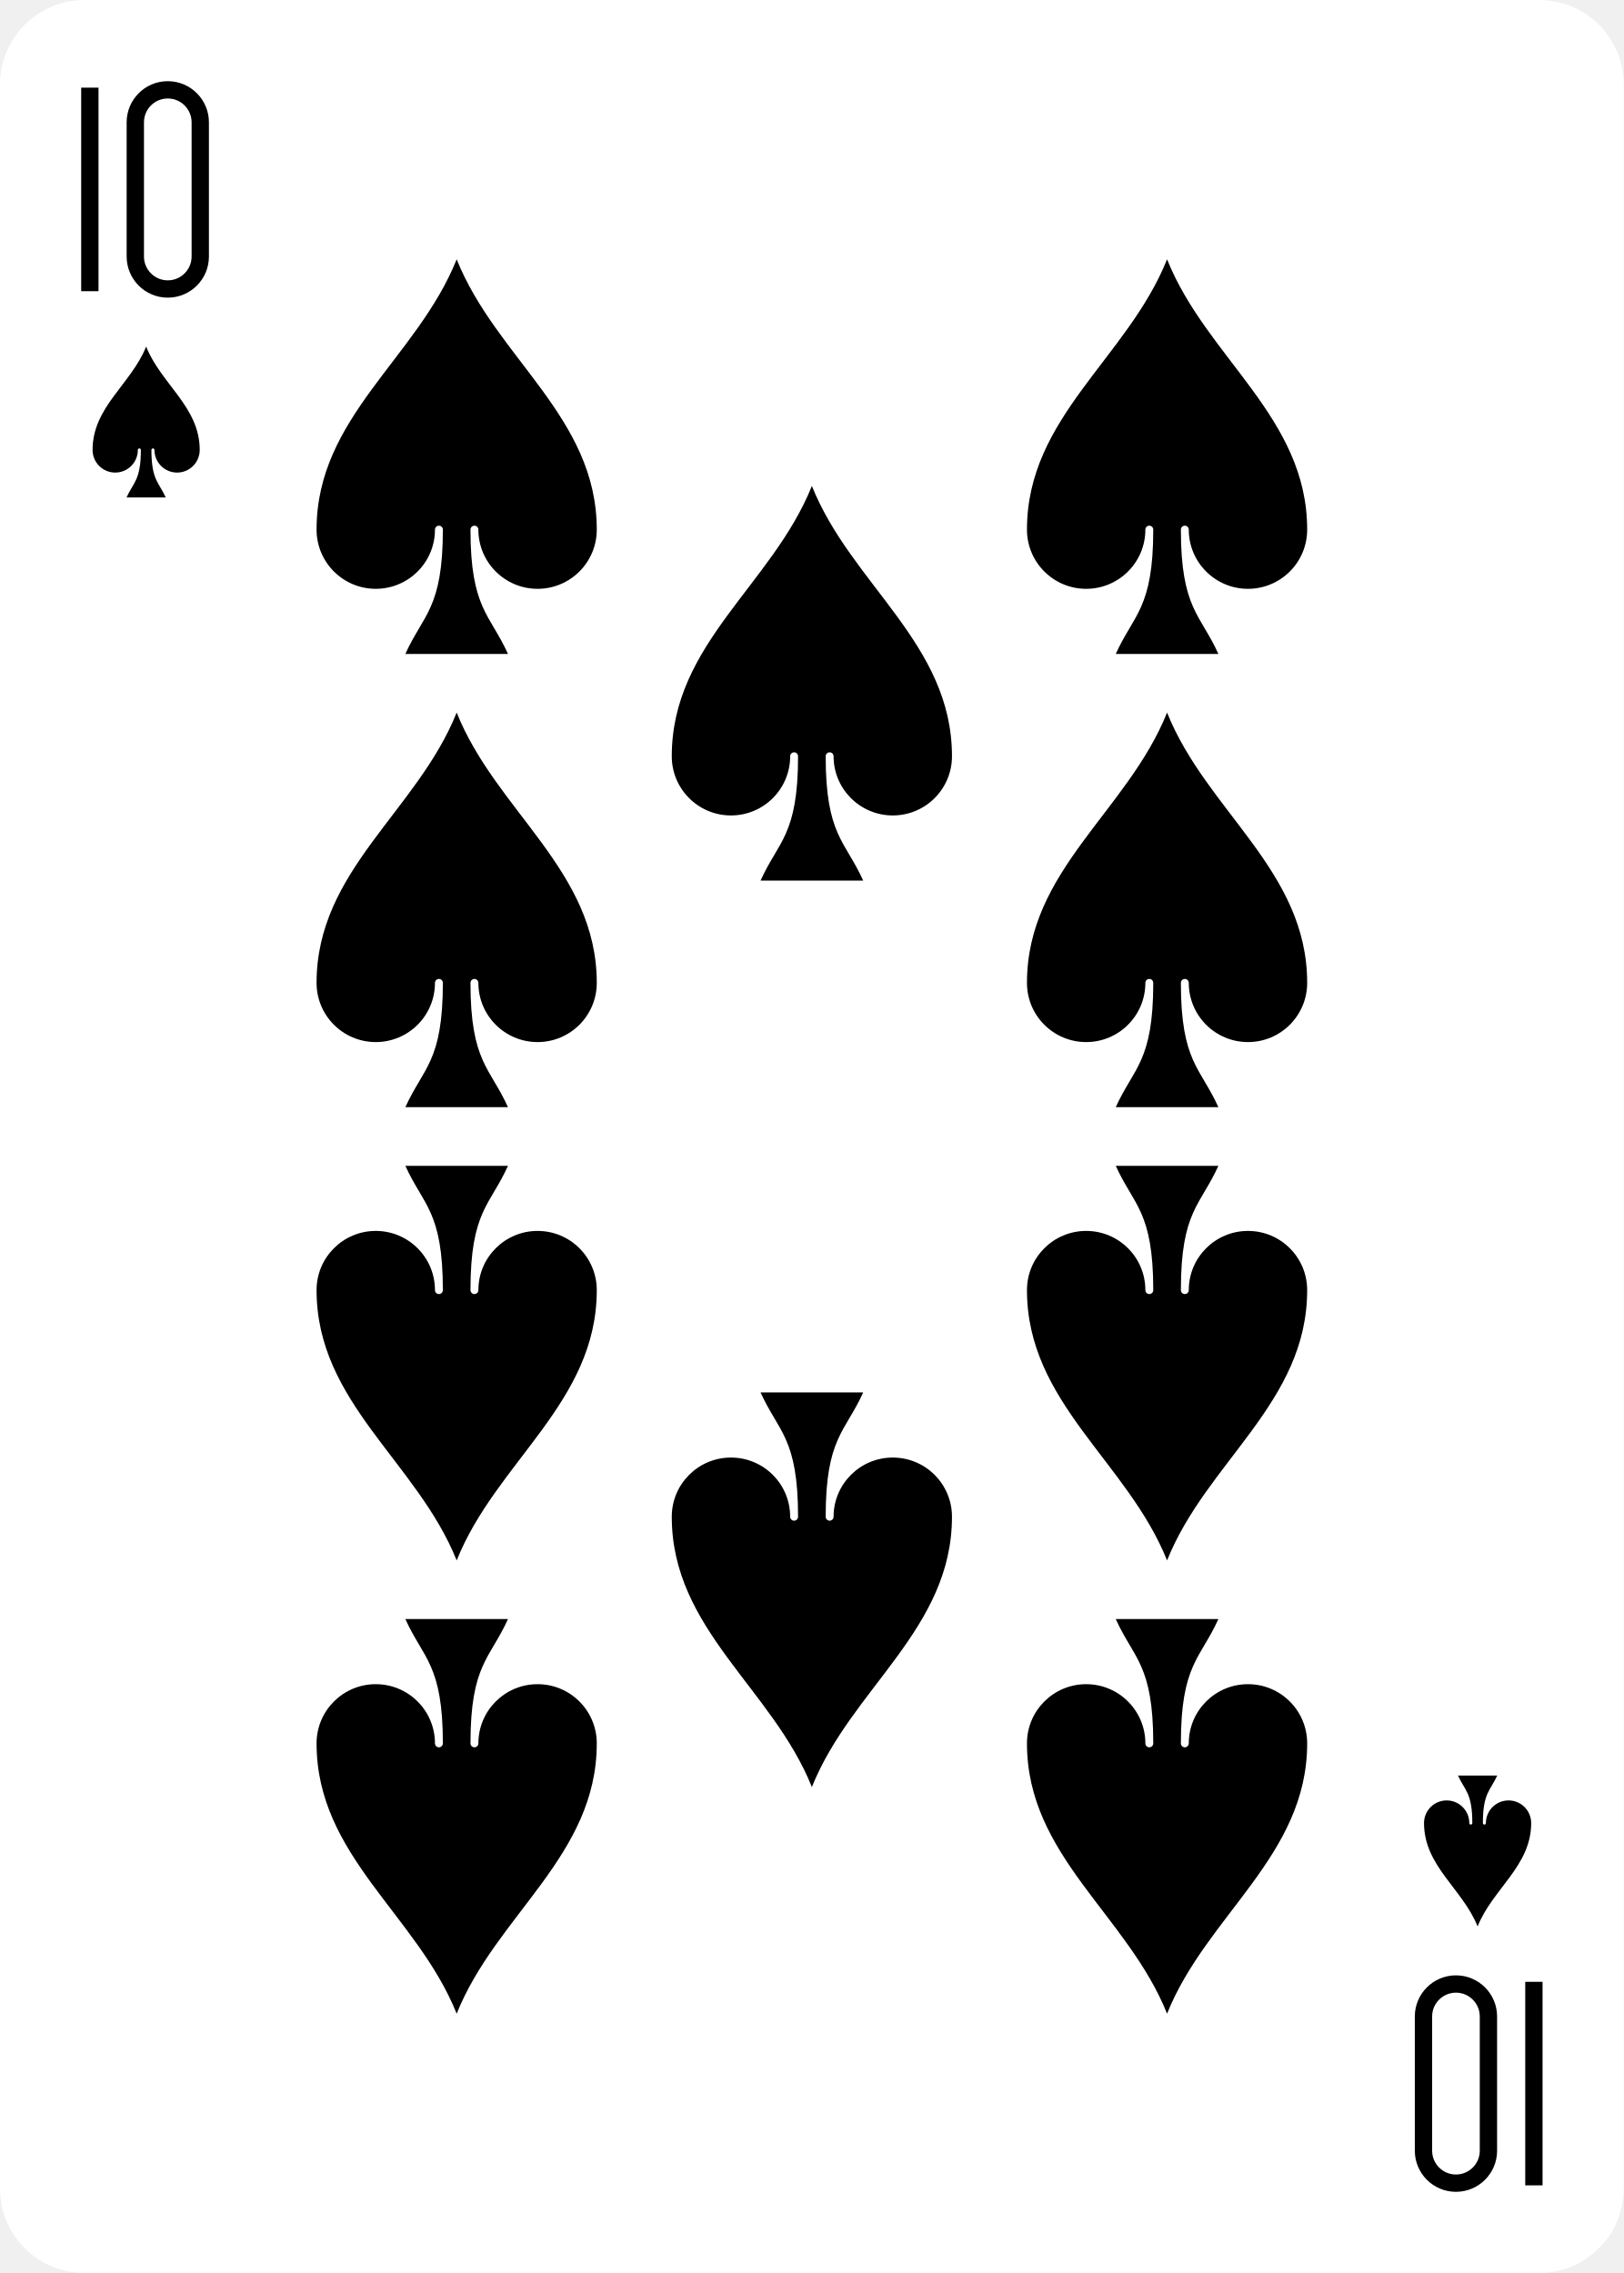
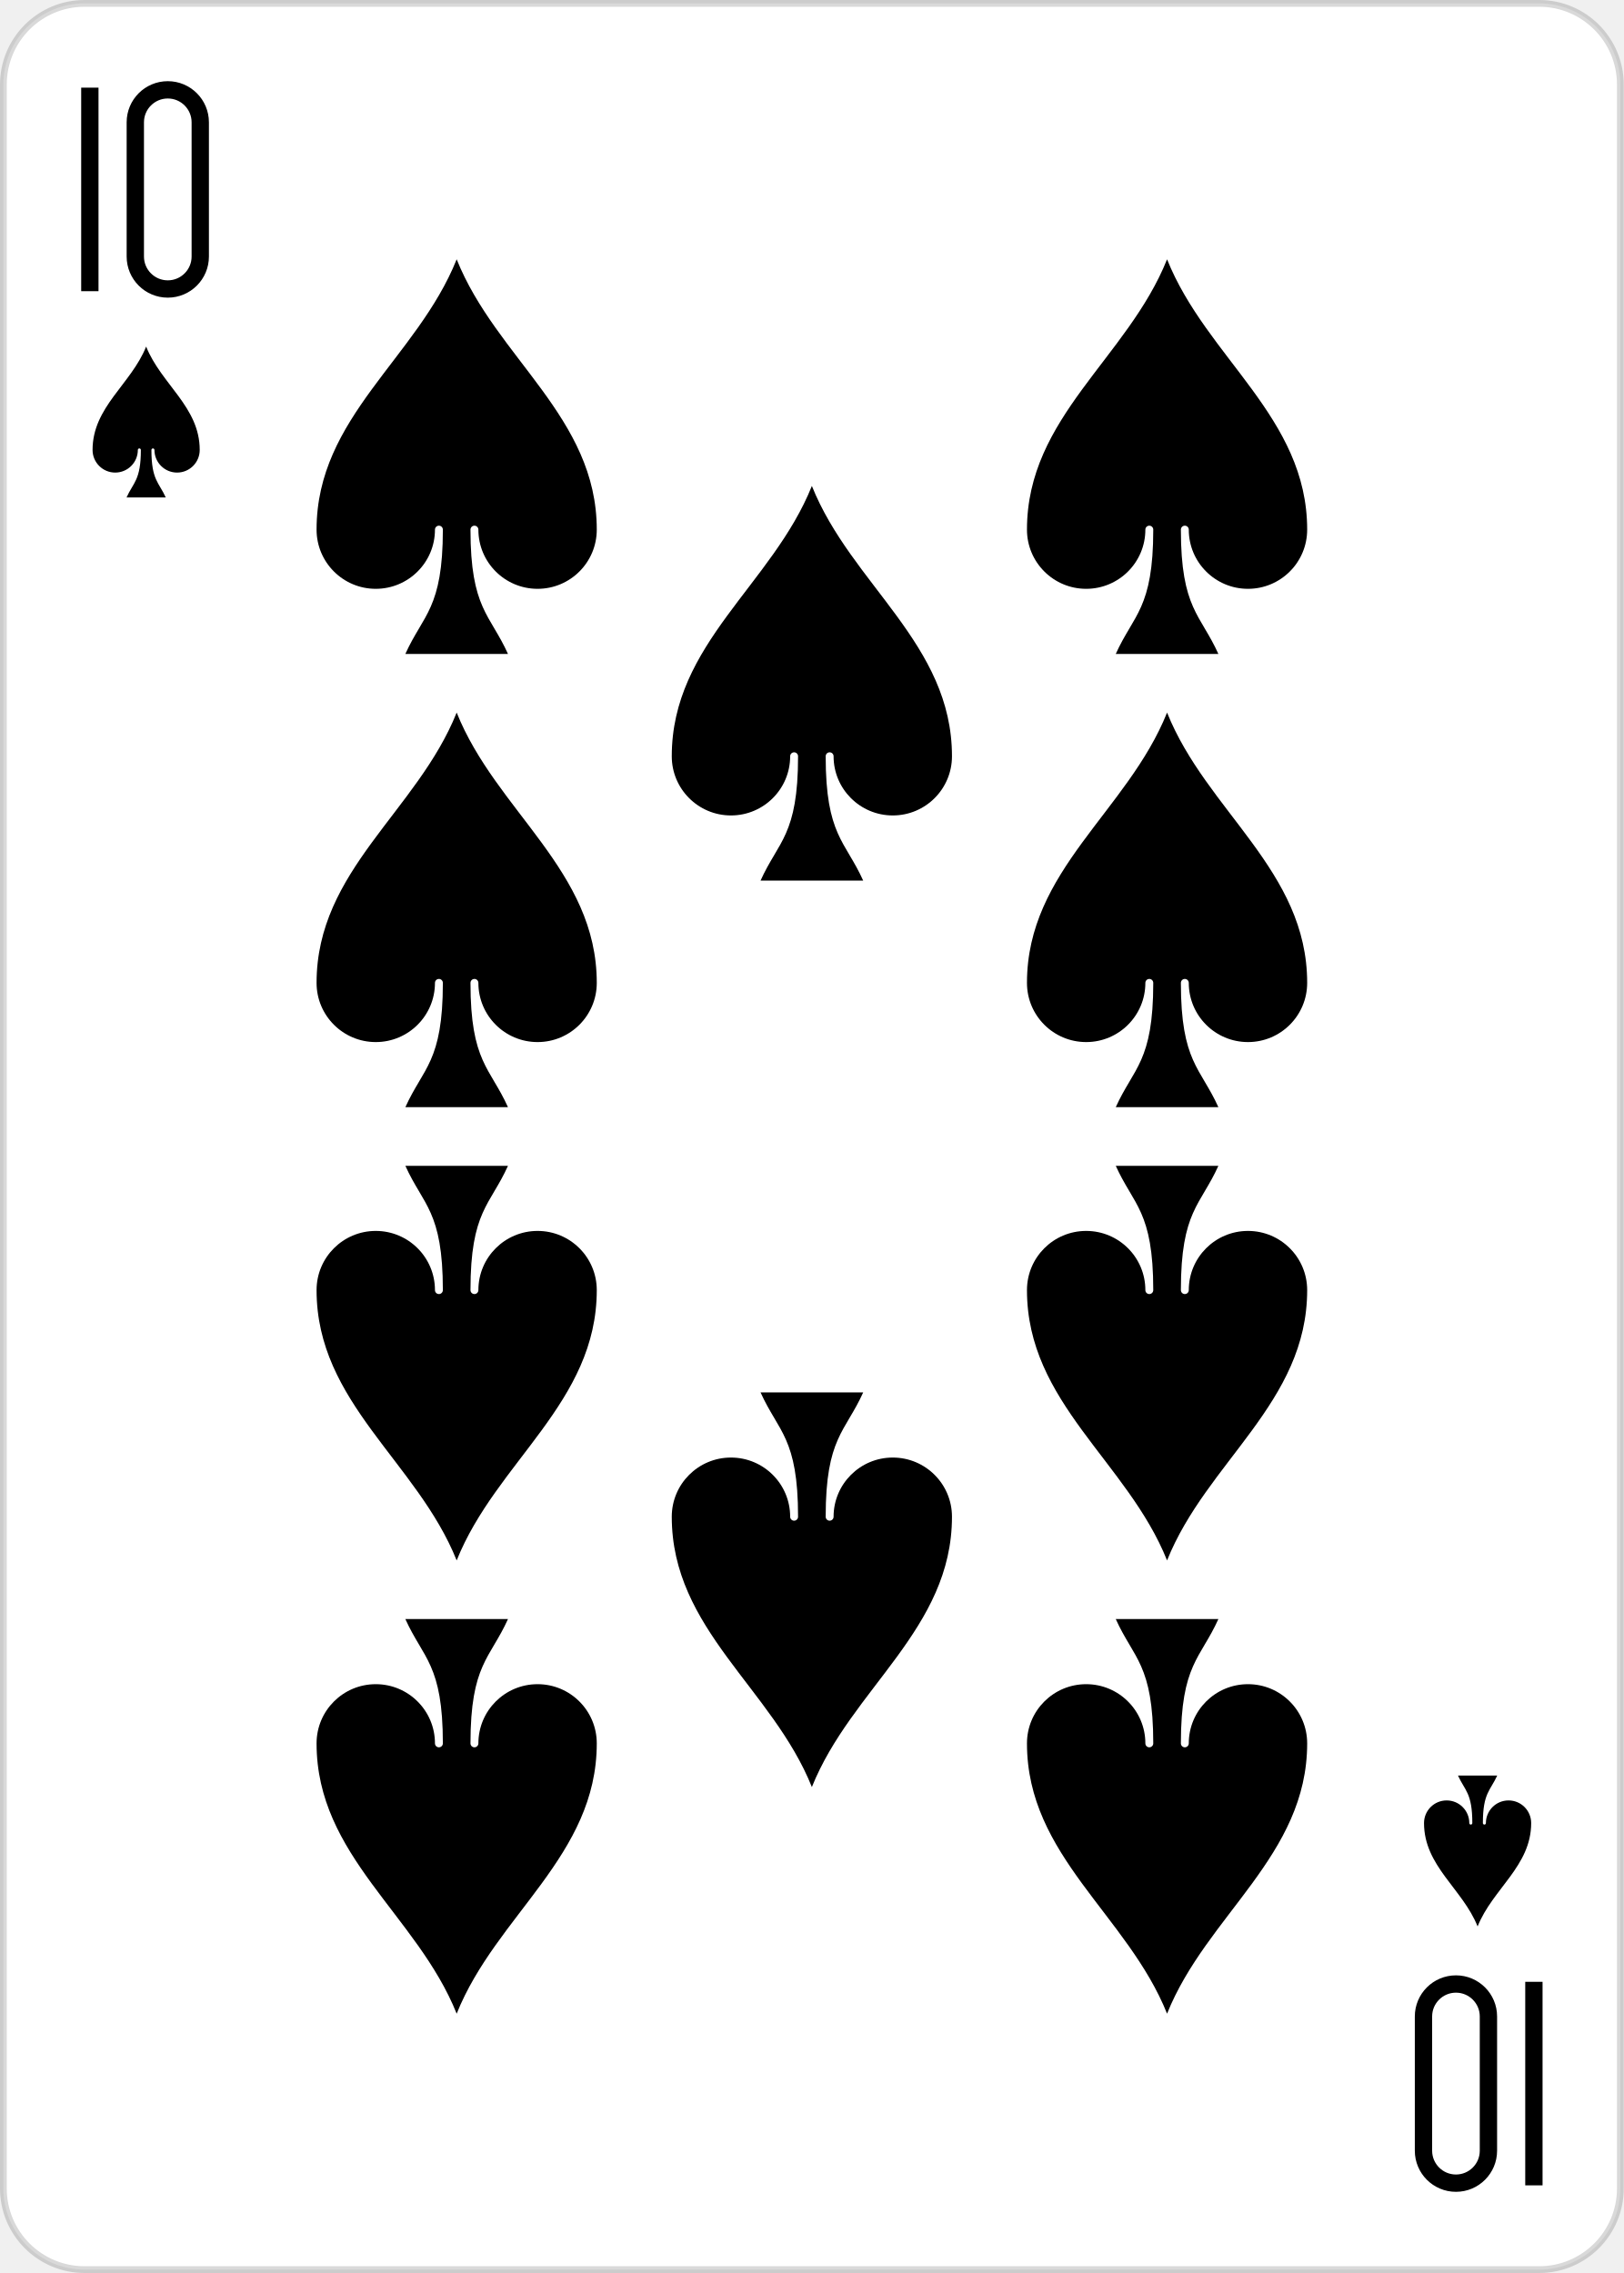
<svg xmlns="http://www.w3.org/2000/svg" xmlns:xlink="http://www.w3.org/1999/xlink" class="card" face="TS" height="13.125in" preserveAspectRatio="none" viewBox="-120 -168 240 336" width="9.375in">
  <style>
    /* CSS pour centrer le SVG dans l'écran */
    svg {
        position: absolute;
        top: 50%;
        left: 50%;
        transform: translate(-50%, -50%);
    }
    body {
        margin: 0;
        overflow: hidden;
    }
</style>
  <defs>
    <symbol id="SST" viewBox="-600 -600 1200 1200" preserveAspectRatio="xMinYMid">
      <path d="M0 -500C100 -250 355 -100 355 185A150 150 0 0 1 55 185A10 10 0 0 0 35 185C35 385 85 400 130 500L-130 500C-85 400 -35 385 -35 185A10 10 0 0 0 -55 185A150 150 0 0 1 -355 185C-355 -100 -100 -250 0 -500Z" fill="black" />
    </symbol>
    <symbol id="VST" viewBox="-500 -500 1000 1000" preserveAspectRatio="xMinYMid">
      <path d="M-260 430L-260 -430M-50 0L-50 -310A150 150 0 0 1 250 -310L250 310A150 150 0 0 1 -50 310Z" stroke="black" stroke-width="80" stroke-linecap="square" stroke-miterlimit="1.5" fill="none" />
    </symbol>
  </defs>
-   <rect width="239" height="335" x="-119.5" y="-167.5" rx="12" ry="12" fill="white" stroke="white" />
+   <rect width="239" height="335" x="-119.5" y="-167.5" rx="12" ry="12" fill="white" stroke="rgba(0,0,0,0.15)" />
  <use xlink:href="#VST" height="32" width="32" x="-114.4" y="-156" />
  <use xlink:href="#SST" height="26.769" width="26.769" x="-111.784" y="-119" />
  <use xlink:href="#SST" height="70" width="70" x="-87.501" y="-135.501" />
  <use xlink:href="#SST" height="70" width="70" x="17.501" y="-135.501" />
  <use xlink:href="#SST" height="70" width="70" x="-87.501" y="-68.5" />
  <use xlink:href="#SST" height="70" width="70" x="17.501" y="-68.5" />
  <use xlink:href="#SST" height="70" width="70" x="-35" y="-102" />
  <g transform="rotate(180)">
    <use xlink:href="#VST" height="32" width="32" x="-114.4" y="-156" />
    <use xlink:href="#SST" height="26.769" width="26.769" x="-111.784" y="-119" />
    <use xlink:href="#SST" height="70" width="70" x="-87.501" y="-135.501" />
    <use xlink:href="#SST" height="70" width="70" x="17.501" y="-135.501" />
    <use xlink:href="#SST" height="70" width="70" x="-87.501" y="-68.5" />
    <use xlink:href="#SST" height="70" width="70" x="17.501" y="-68.5" />
    <use xlink:href="#SST" height="70" width="70" x="-35" y="-102" />
  </g>
</svg>
